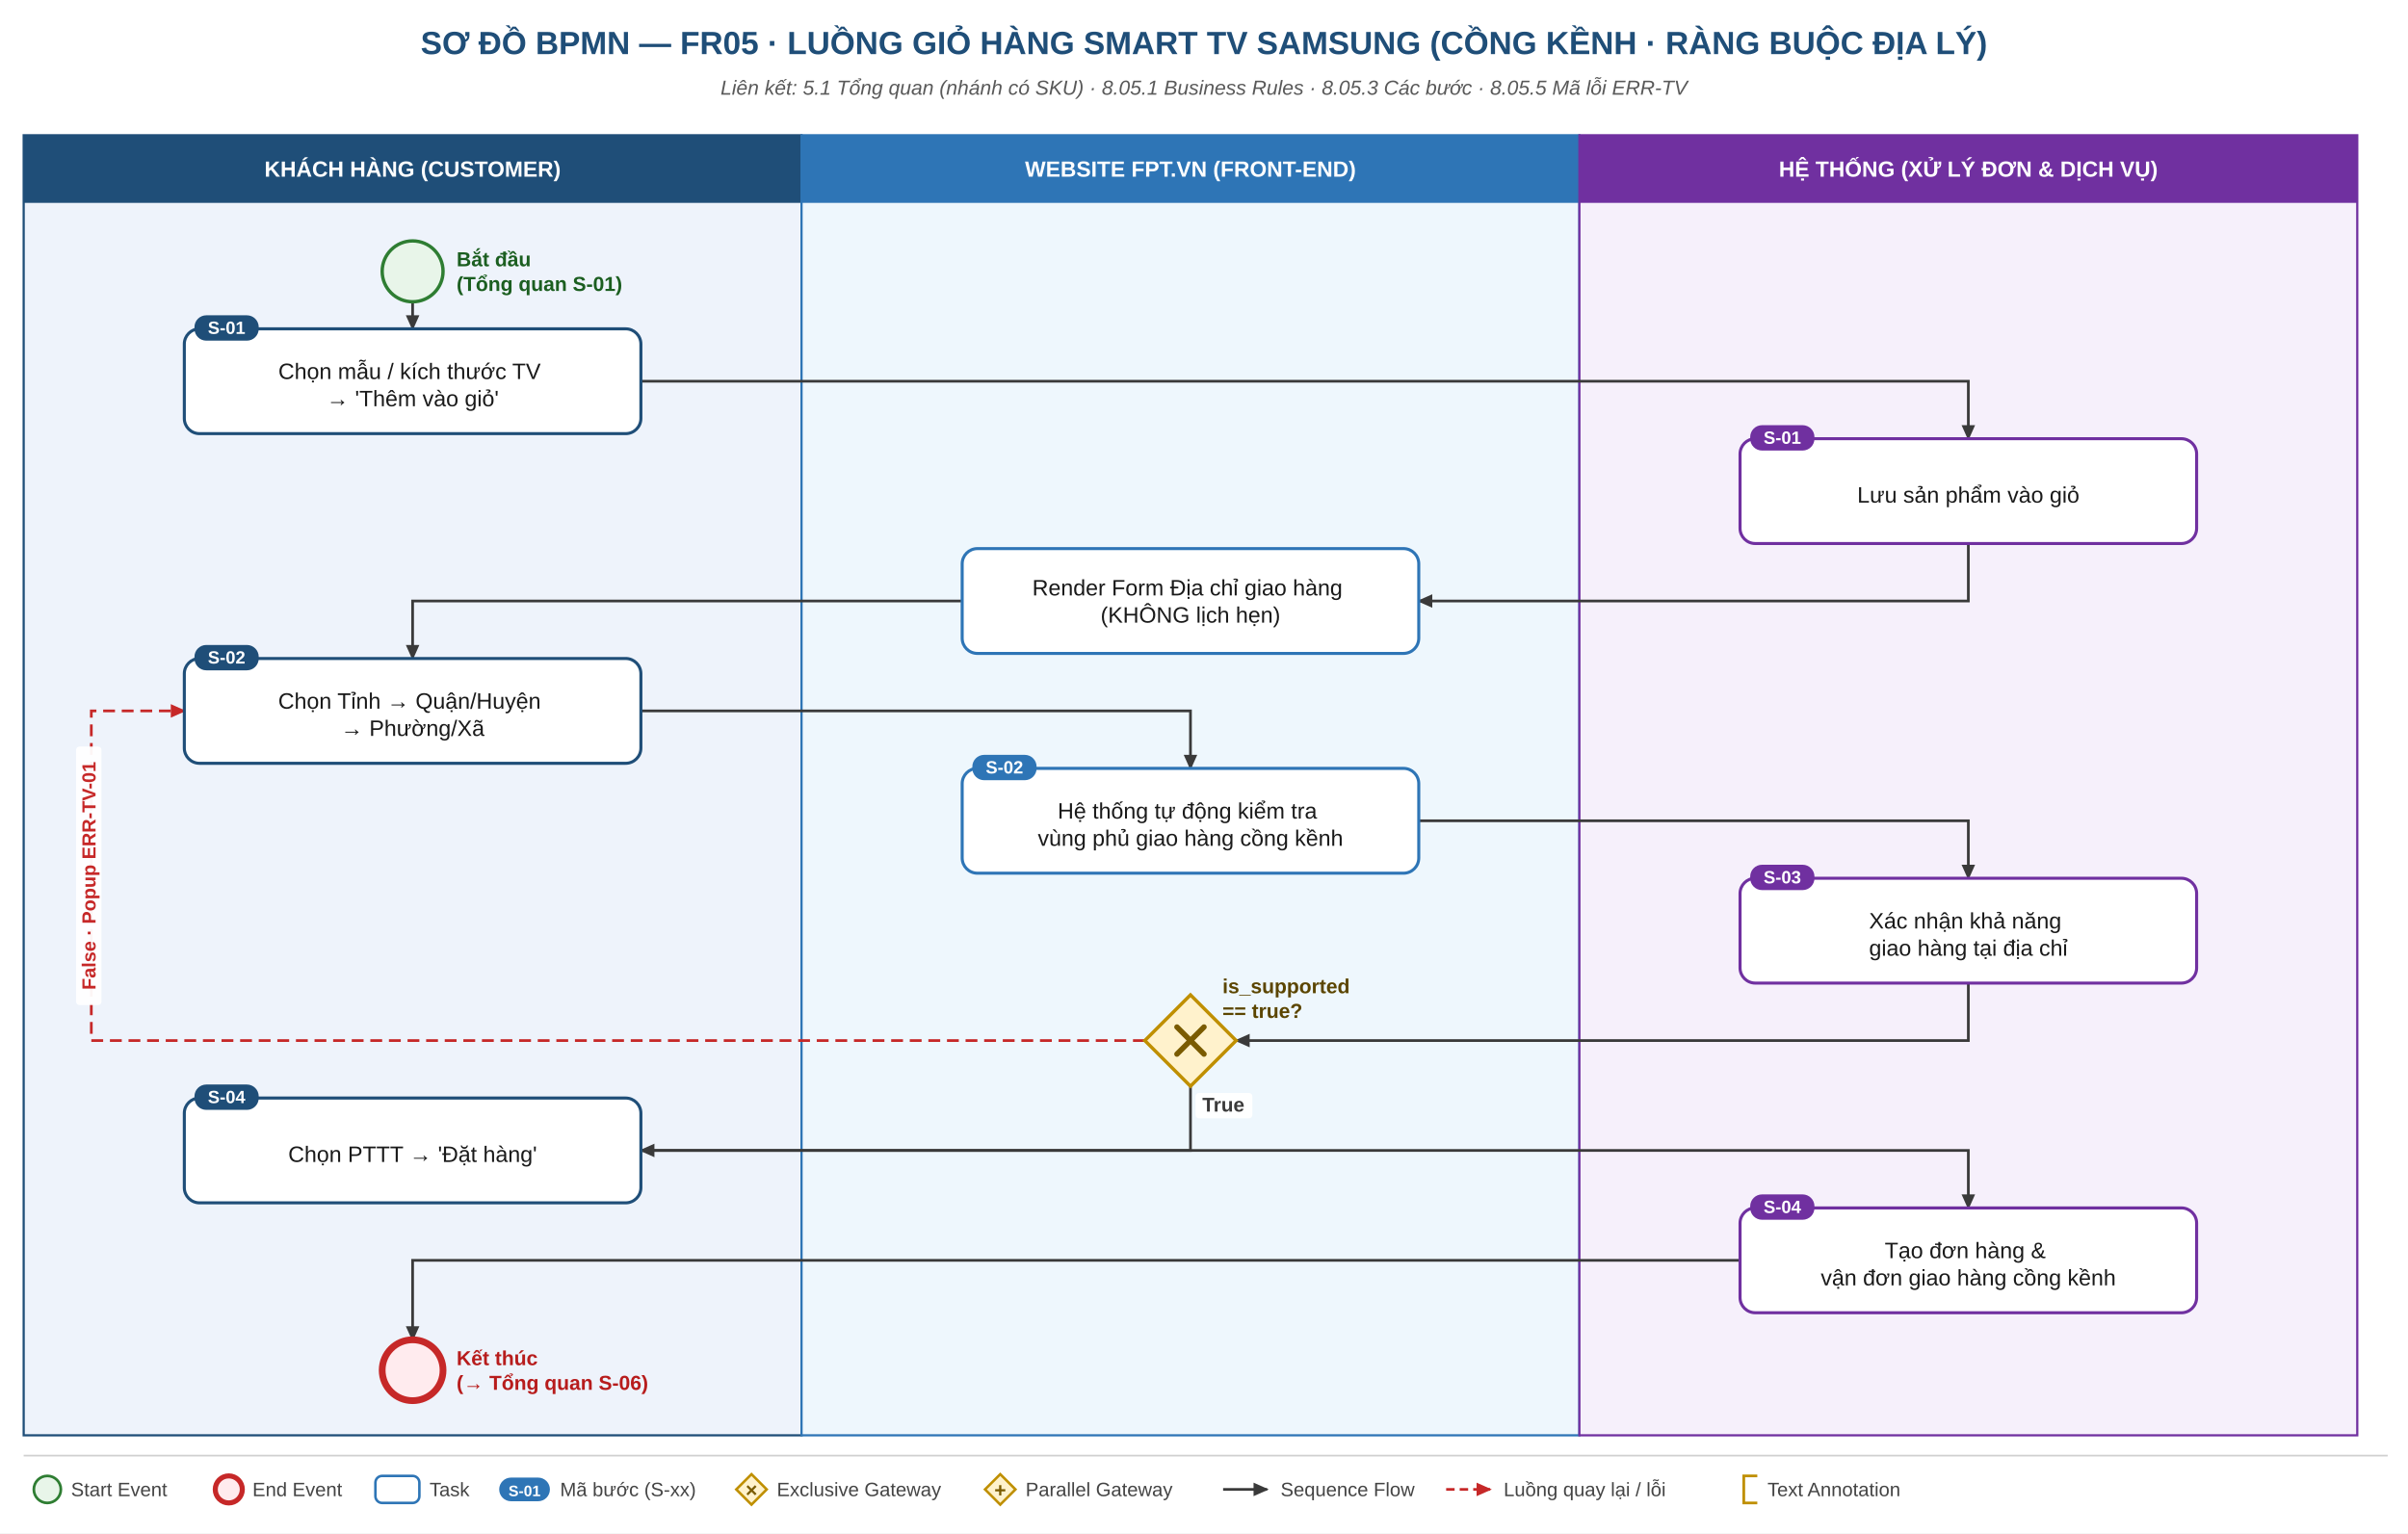
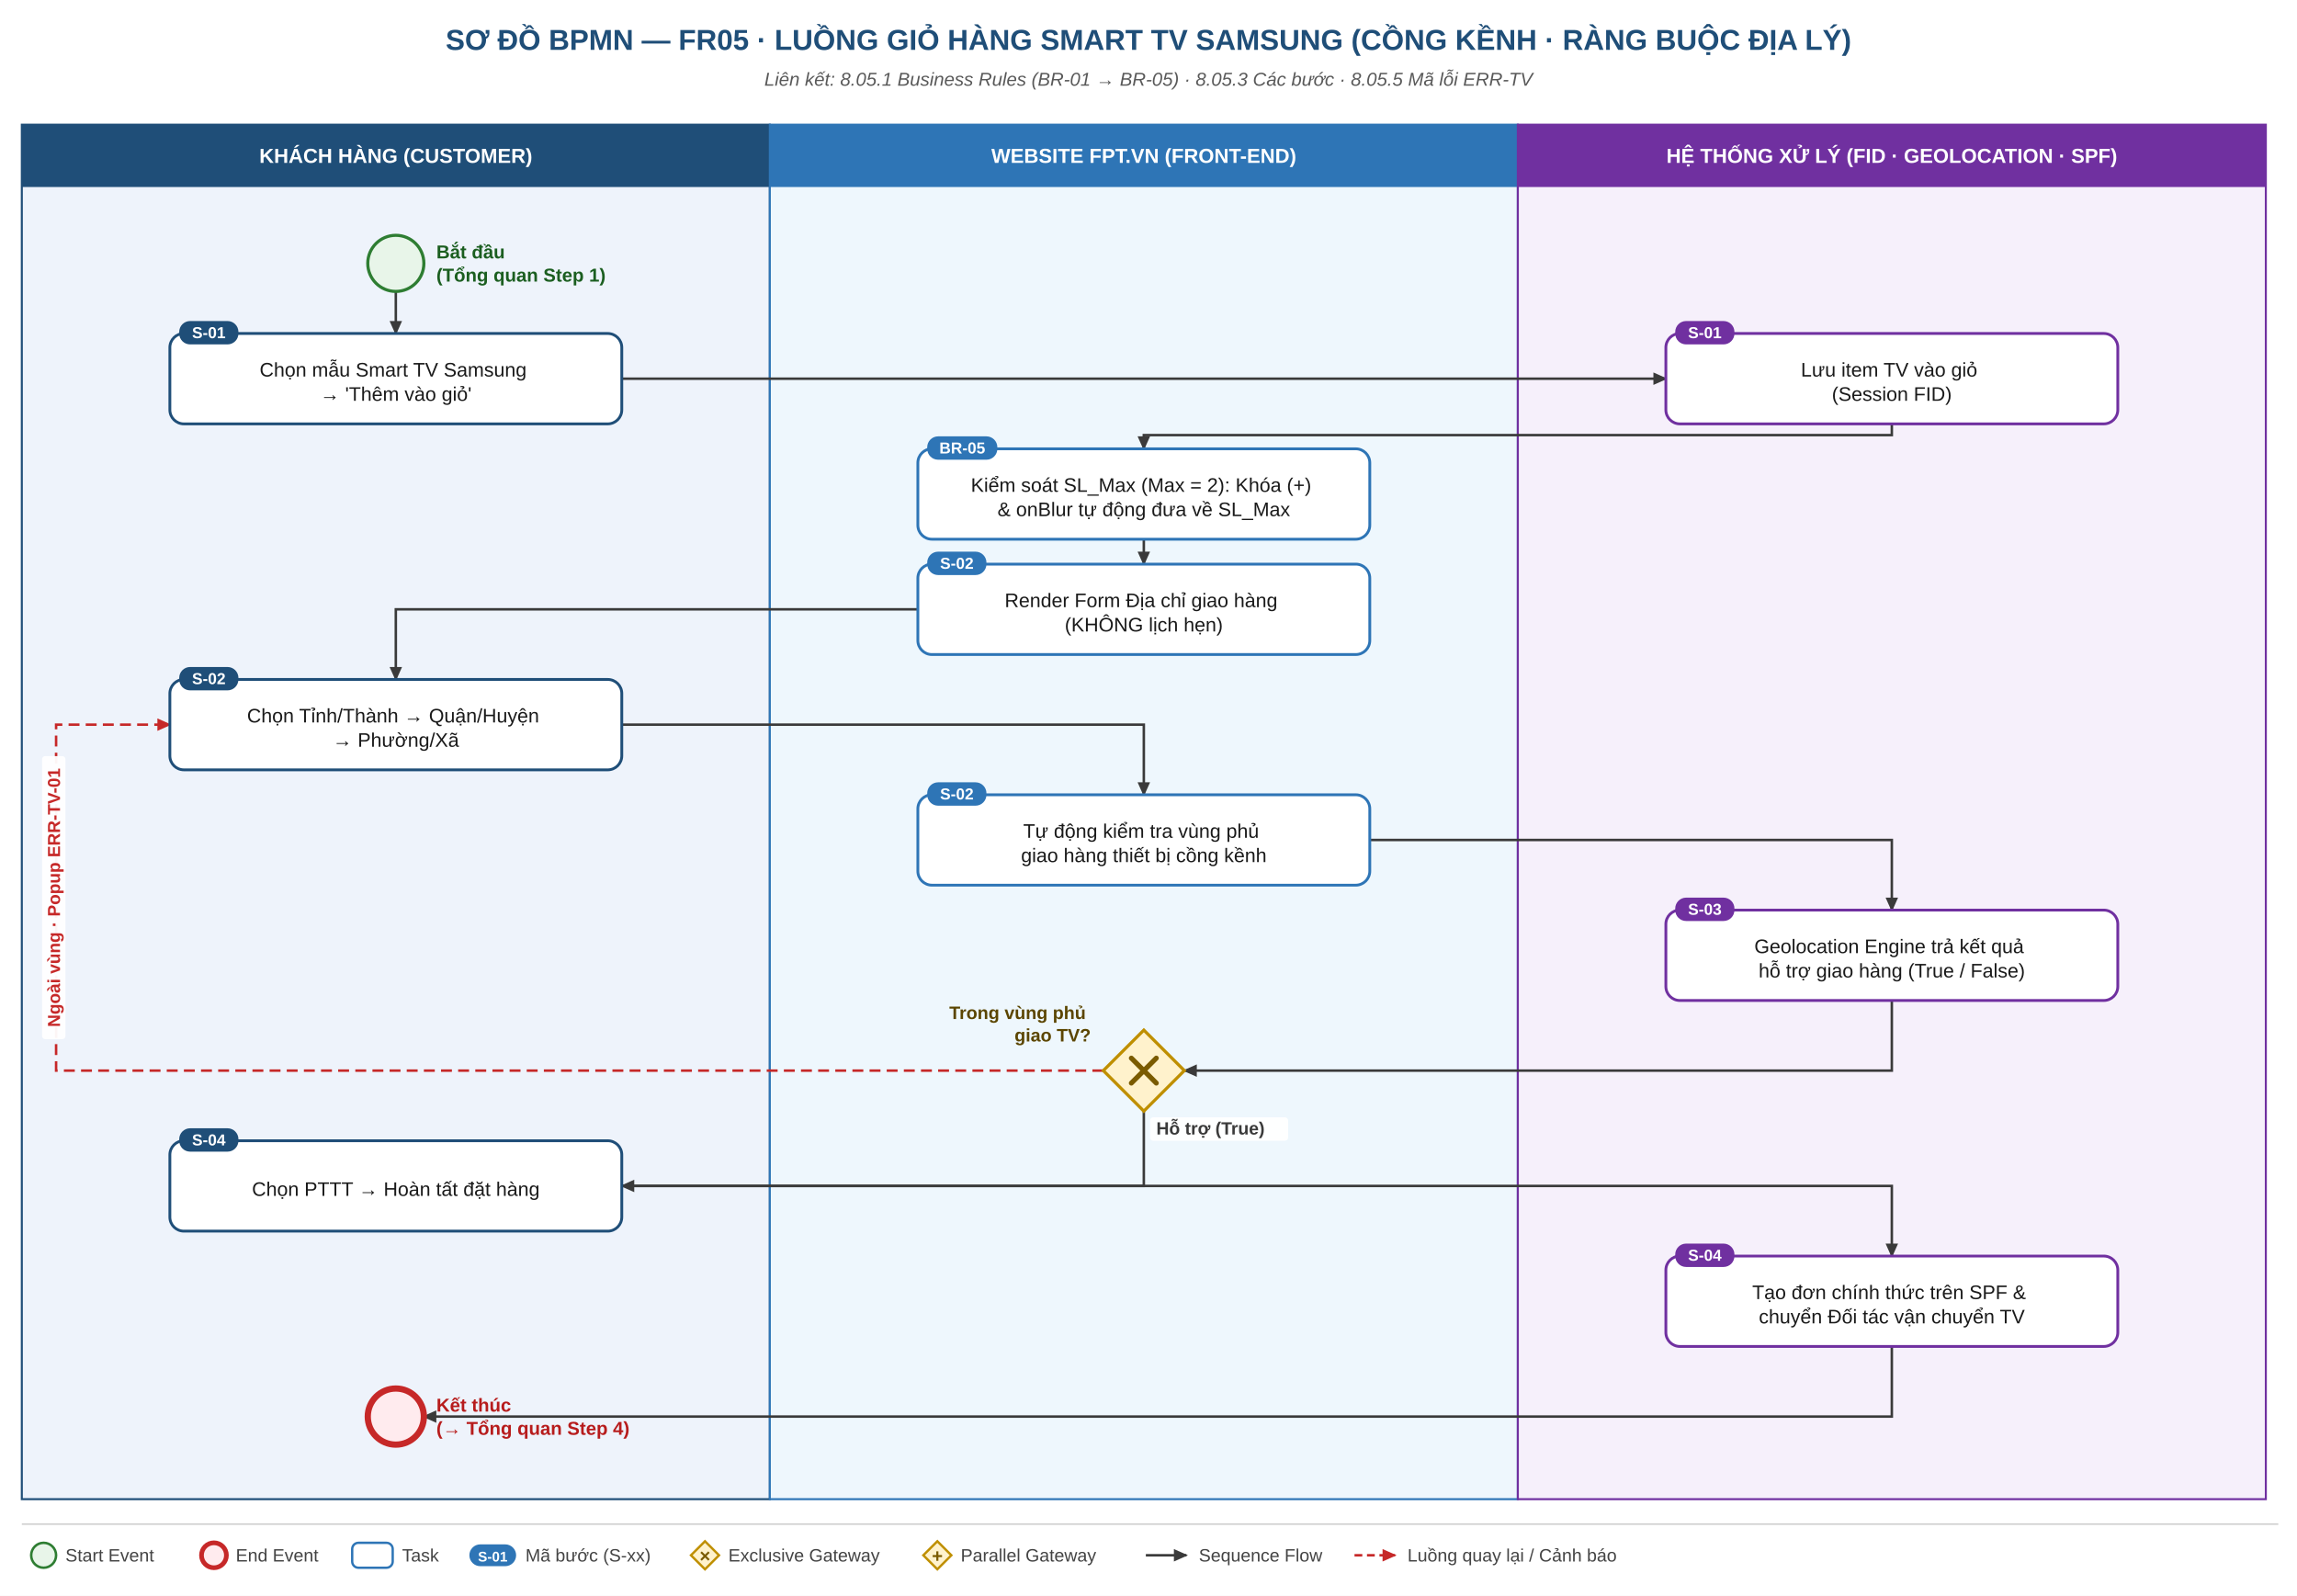
- <svg xmlns="http://www.w3.org/2000/svg" width="1424" height="907" viewBox="0 0 1424 907" font-family="Arial, Helvetica, sans-serif">
-   <rect width="1424" height="907" fill="#ffffff" />
+ <svg xmlns="http://www.w3.org/2000/svg" width="1474" height="1024" viewBox="0 0 1474 1024" font-family="Arial, Helvetica, sans-serif">
+   <rect width="1474" height="1024" fill="#ffffff" />
  <defs>
    <marker id="a" markerWidth="10" markerHeight="10" refX="8" refY="4" orient="auto" markerUnits="userSpaceOnUse">
      <path d="M0,0 L9,4 L0,8 Z" fill="#3a3a3a" />
    </marker>
    <marker id="ar" markerWidth="10" markerHeight="10" refX="8" refY="4" orient="auto" markerUnits="userSpaceOnUse">
      <path d="M0,0 L9,4 L0,8 Z" fill="#c62828" />
    </marker>
  </defs>
-   <text x="712.0" y="32" font-size="19" font-weight="bold" fill="#1f4e78" text-anchor="middle">SƠ ĐỒ BPMN — FR05 · LUỒNG GIỎ HÀNG SMART TV SAMSUNG (CỒNG KỀNH · RÀNG BUỘC ĐỊA LÝ)</text>
-   <text x="712.0" y="56" font-size="12" fill="#595959" font-style="italic" text-anchor="middle">Liên kết: 5.1 Tổng quan (nhánh có SKU) · 8.05.1 Business Rules · 8.05.3 Các bước · 8.05.5 Mã lỗi ERR-TV</text>
-   <rect x="14" y="80" width="460" height="769" fill="#eef3fb" stroke="#1f4e78" stroke-width="1.3" />
-   <rect x="14" y="80" width="460" height="40" fill="#1f4e78" />
-   <text x="244.0" y="104.5" font-size="13" font-weight="bold" fill="#fff" text-anchor="middle">KHÁCH HÀNG (CUSTOMER)</text>
-   <rect x="474" y="80" width="460" height="769" fill="#eef7fd" stroke="#2e75b6" stroke-width="1.3" />
-   <rect x="474" y="80" width="460" height="40" fill="#2e75b6" />
-   <text x="704.0" y="104.5" font-size="13" font-weight="bold" fill="#fff" text-anchor="middle">WEBSITE FPT.VN (FRONT-END)</text>
-   <rect x="934" y="80" width="460" height="769" fill="#f6f0fb" stroke="#7030a0" stroke-width="1.3" />
-   <rect x="934" y="80" width="460" height="40" fill="#7030a0" />
-   <text x="1164.0" y="104.5" font-size="13" font-weight="bold" fill="#fff" text-anchor="middle">HỆ THỐNG (XỬ LÝ ĐƠN &amp; DỊCH VỤ)</text>
-   <path d="M244.0,178.5 L244.0,194.5" fill="none" stroke="#3a3a3a" stroke-width="1.6" marker-end="url(#a)" />
-   <path d="M379.0,225.5 L1164.0,225.5 L1164.0,259.5" fill="none" stroke="#3a3a3a" stroke-width="1.6" marker-end="url(#a)" />
-   <path d="M1164.0,321.5 L1164.0,355.5 L839.0,355.5" fill="none" stroke="#3a3a3a" stroke-width="1.6" marker-end="url(#a)" />
-   <path d="M569.0,355.5 L244.0,355.5 L244.0,389.5" fill="none" stroke="#3a3a3a" stroke-width="1.6" marker-end="url(#a)" />
-   <path d="M379.0,420.5 L704.0,420.5 L704.0,454.5" fill="none" stroke="#3a3a3a" stroke-width="1.6" marker-end="url(#a)" />
-   <path d="M839.0,485.5 L1164.0,485.5 L1164.0,519.5" fill="none" stroke="#3a3a3a" stroke-width="1.6" marker-end="url(#a)" />
-   <path d="M1164.0,581.5 L1164.0,615.5 L731.0,615.5" fill="none" stroke="#3a3a3a" stroke-width="1.6" marker-end="url(#a)" />
-   <path d="M704.0,642.5 L704.0,680.5 L379.0,680.5" fill="none" stroke="#3a3a3a" stroke-width="1.6" marker-end="url(#a)" />
-   <path d="M677.0,615.5 L54.0,615.5 L54.0,420.5 L109.0,420.5" fill="none" stroke="#c62828" stroke-width="1.6" stroke-dasharray="7,4" marker-end="url(#ar)" />
-   <path d="M379.0,680.5 L1164.0,680.5 L1164.0,714.5" fill="none" stroke="#3a3a3a" stroke-width="1.6" marker-end="url(#a)" />
-   <path d="M1029.0,745.5 L244.0,745.5 L244.0,792.5" fill="none" stroke="#3a3a3a" stroke-width="1.6" marker-end="url(#a)" />
-   <circle cx="244.0" cy="160.5" r="18" fill="#e8f5e9" stroke="#2e7d32" stroke-width="2" />
-   <text x="270.0" y="157.5" font-size="12" fill="#1b5e20" font-weight="bold" text-anchor="start">
-     <tspan x="270.0" dy="0.0">Bắt đầu</tspan>
-     <tspan x="270.0" dy="14.6">(Tổng quan S-01)</tspan>
+   <text x="737.0" y="32" font-size="18.5" font-weight="bold" fill="#1f4e78" text-anchor="middle">SƠ ĐỒ BPMN — FR05 · LUỒNG GIỎ HÀNG SMART TV SAMSUNG (CỒNG KỀNH · RÀNG BUỘC ĐỊA LÝ)</text>
+   <text x="737.0" y="55" font-size="12" fill="#595959" font-style="italic" text-anchor="middle">Liên kết: 8.05.1 Business Rules (BR-01 → BR-05) · 8.05.3 Các bước · 8.05.5 Mã lỗi ERR-TV</text>
+   <rect x="14" y="80" width="480" height="882" fill="#eef3fb" stroke="#1f4e78" stroke-width="1.3" />
+   <rect x="14" y="80" width="480" height="40" fill="#1f4e78" />
+   <text x="254.0" y="104.5" font-size="13" font-weight="bold" fill="#fff" text-anchor="middle">KHÁCH HÀNG (CUSTOMER)</text>
+   <rect x="494" y="80" width="480" height="882" fill="#eef7fd" stroke="#2e75b6" stroke-width="1.3" />
+   <rect x="494" y="80" width="480" height="40" fill="#2e75b6" />
+   <text x="734.0" y="104.5" font-size="13" font-weight="bold" fill="#fff" text-anchor="middle">WEBSITE FPT.VN (FRONT-END)</text>
+   <rect x="974" y="80" width="480" height="882" fill="#f6f0fb" stroke="#7030a0" stroke-width="1.3" />
+   <rect x="974" y="80" width="480" height="40" fill="#7030a0" />
+   <text x="1214.0" y="104.5" font-size="13" font-weight="bold" fill="#fff" text-anchor="middle">HỆ THỐNG XỬ LÝ (FID · GEOLOCATION · SPF)</text>
+   <path d="M254.0,187.0 L254.0,214.0" fill="none" stroke="#3a3a3a" stroke-width="1.6" marker-end="url(#a)" />
+   <path d="M399.0,243.0 L1069.0,243.0" fill="none" stroke="#3a3a3a" stroke-width="1.6" marker-end="url(#a)" />
+   <path d="M1214.0,272.0 L1214.0,279.2 L734.0,279.2 L734.0,288.0" fill="none" stroke="#3a3a3a" stroke-width="1.6" marker-end="url(#a)" />
+   <path d="M734.0,346.0 L734.0,362.0" fill="none" stroke="#3a3a3a" stroke-width="1.6" marker-end="url(#a)" />
+   <path d="M589.0,391.0 L254.0,391.0 L254.0,436.0" fill="none" stroke="#3a3a3a" stroke-width="1.6" marker-end="url(#a)" />
+   <path d="M399.0,465.0 L734.0,465.0 L734.0,510.0" fill="none" stroke="#3a3a3a" stroke-width="1.6" marker-end="url(#a)" />
+   <path d="M879.0,539.0 L1214.0,539.0 L1214.0,584.0" fill="none" stroke="#3a3a3a" stroke-width="1.6" marker-end="url(#a)" />
+   <path d="M1214.0,642.0 L1214.0,687.0 L760.0,687.0" fill="none" stroke="#3a3a3a" stroke-width="1.6" marker-end="url(#a)" />
+   <path d="M734.0,713.0 L734.0,761.0 L399.0,761.0" fill="none" stroke="#3a3a3a" stroke-width="1.6" marker-end="url(#a)" />
+   <path d="M708.0,687.0 L36.0,687.0 L36.0,465.0 L109.0,465.0" fill="none" stroke="#c62828" stroke-width="1.6" stroke-dasharray="7,4" marker-end="url(#ar)" />
+   <path d="M399.0,761.0 L1214.0,761.0 L1214.0,806.0" fill="none" stroke="#3a3a3a" stroke-width="1.6" marker-end="url(#a)" />
+   <path d="M1214.0,864.0 L1214.0,909.0 L272.0,909.0" fill="none" stroke="#3a3a3a" stroke-width="1.6" marker-end="url(#a)" />
+   <circle cx="254.0" cy="169.0" r="18" fill="#e8f5e9" stroke="#2e7d32" stroke-width="2" />
+   <text x="280.0" y="165.8" font-size="12" fill="#1b5e20" font-weight="bold" text-anchor="start">
+     <tspan x="280.0" dy="0.0">Bắt đầu</tspan>
+     <tspan x="280.0" dy="14.9">(Tổng quan Step 1)</tspan>
  </text>
-   <rect x="109.0" y="194.5" width="270" height="62" rx="9" fill="#ffffff" stroke="#1f4e78" stroke-width="1.8" />
-   <text x="244.0" y="224.2" font-size="13.2" fill="#1a1a1a" font-weight="normal" text-anchor="middle">
-     <tspan x="244.0" dy="0.0">Chọn mẫu / kích thước TV</tspan>
-     <tspan x="244.0" dy="16.1">→ 'Thêm vào giỏ'</tspan>
+   <rect x="109.0" y="214.0" width="290" height="58" rx="9" fill="#ffffff" stroke="#1f4e78" stroke-width="1.8" />
+   <text x="254.0" y="241.6" font-size="12.6" fill="#1a1a1a" font-weight="normal" text-anchor="middle">
+     <tspan x="254.0" dy="0.0">Chọn mẫu Smart TV Samsung</tspan>
+     <tspan x="254.0" dy="15.6">→ 'Thêm vào giỏ'</tspan>
  </text>
-   <rect x="115.0" y="186.5" width="38" height="15" rx="7" fill="#1f4e78" />
-   <text x="134.0" y="197.5" font-size="10.5" font-weight="bold" fill="#fff" text-anchor="middle">S-01</text>
-   <rect x="1029.0" y="259.5" width="270" height="62" rx="9" fill="#ffffff" stroke="#7030a0" stroke-width="1.8" />
-   <text x="1164.0" y="297.3" font-size="13.2" fill="#1a1a1a" font-weight="normal" text-anchor="middle">
-     <tspan x="1164.0" dy="0.0">Lưu sản phẩm vào giỏ</tspan>
+   <rect x="115.0" y="206.0" width="38" height="15" rx="7" fill="#1f4e78" />
+   <text x="134.0" y="217.0" font-size="10.2" font-weight="bold" fill="#fff" text-anchor="middle">S-01</text>
+   <rect x="1069.0" y="214.0" width="290" height="58" rx="9" fill="#ffffff" stroke="#7030a0" stroke-width="1.8" />
+   <text x="1214.0" y="241.6" font-size="12.6" fill="#1a1a1a" font-weight="normal" text-anchor="middle">
+     <tspan x="1214.0" dy="0.0">Lưu item TV vào giỏ</tspan>
+     <tspan x="1214.0" dy="15.6">(Session FID)</tspan>
  </text>
-   <rect x="1035.0" y="251.5" width="38" height="15" rx="7" fill="#7030a0" />
-   <text x="1054.0" y="262.5" font-size="10.5" font-weight="bold" fill="#fff" text-anchor="middle">S-01</text>
-   <rect x="569.0" y="324.5" width="270" height="62" rx="9" fill="#ffffff" stroke="#2e75b6" stroke-width="1.8" />
-   <text x="704.0" y="352.2" font-size="13.2" fill="#1a1a1a" font-weight="normal" text-anchor="middle">
-     <tspan x="704.0" dy="0.0">Render Form Địa chỉ giao hàng</tspan>
-     <tspan x="704.0" dy="16.1">(KHÔNG lịch hẹn)</tspan>
+   <rect x="1075.0" y="206.0" width="38" height="15" rx="7" fill="#7030a0" />
+   <text x="1094.0" y="217.0" font-size="10.2" font-weight="bold" fill="#fff" text-anchor="middle">S-01</text>
+   <rect x="589.0" y="288.0" width="290" height="58" rx="9" fill="#ffffff" stroke="#2e75b6" stroke-width="1.8" />
+   <text x="734.0" y="315.6" font-size="12.6" fill="#1a1a1a" font-weight="normal" text-anchor="middle">
+     <tspan x="734.0" dy="0.0">Kiểm soát SL_Max (Max = 2): Khóa (+)</tspan>
+     <tspan x="734.0" dy="15.6">&amp; onBlur tự động đưa về SL_Max</tspan>
  </text>
-   <rect x="109.0" y="389.5" width="270" height="62" rx="9" fill="#ffffff" stroke="#1f4e78" stroke-width="1.8" />
-   <text x="244.0" y="419.2" font-size="13.2" fill="#1a1a1a" font-weight="normal" text-anchor="middle">
-     <tspan x="244.0" dy="0.0">Chọn Tỉnh → Quận/Huyện</tspan>
-     <tspan x="244.0" dy="16.1">→ Phường/Xã</tspan>
+   <rect x="595.0" y="280.0" width="45" height="15" rx="7" fill="#2e75b6" />
+   <text x="617.5" y="291.0" font-size="10.2" font-weight="bold" fill="#fff" text-anchor="middle">BR-05</text>
+   <rect x="589.0" y="362.0" width="290" height="58" rx="9" fill="#ffffff" stroke="#2e75b6" stroke-width="1.8" />
+   <text x="734.0" y="389.6" font-size="12.6" fill="#1a1a1a" font-weight="normal" text-anchor="middle">
+     <tspan x="734.0" dy="0.0">Render Form Địa chỉ giao hàng</tspan>
+     <tspan x="734.0" dy="15.6">(KHÔNG lịch hẹn)</tspan>
  </text>
-   <rect x="115.0" y="381.5" width="38" height="15" rx="7" fill="#1f4e78" />
-   <text x="134.0" y="392.5" font-size="10.5" font-weight="bold" fill="#fff" text-anchor="middle">S-02</text>
-   <rect x="569.0" y="454.5" width="270" height="62" rx="9" fill="#ffffff" stroke="#2e75b6" stroke-width="1.8" />
-   <text x="704.0" y="484.2" font-size="13.2" fill="#1a1a1a" font-weight="normal" text-anchor="middle">
-     <tspan x="704.0" dy="0.0">Hệ thống tự động kiểm tra</tspan>
-     <tspan x="704.0" dy="16.1">vùng phủ giao hàng cồng kềnh</tspan>
+   <rect x="595.0" y="354.0" width="38" height="15" rx="7" fill="#2e75b6" />
+   <text x="614.0" y="365.0" font-size="10.2" font-weight="bold" fill="#fff" text-anchor="middle">S-02</text>
+   <rect x="109.0" y="436.0" width="290" height="58" rx="9" fill="#ffffff" stroke="#1f4e78" stroke-width="1.8" />
+   <text x="254.0" y="463.6" font-size="12.6" fill="#1a1a1a" font-weight="normal" text-anchor="middle">
+     <tspan x="254.0" dy="0.0">Chọn Tỉnh/Thành → Quận/Huyện</tspan>
+     <tspan x="254.0" dy="15.6">→ Phường/Xã</tspan>
  </text>
-   <rect x="575.0" y="446.5" width="38" height="15" rx="7" fill="#2e75b6" />
-   <text x="594.0" y="457.5" font-size="10.5" font-weight="bold" fill="#fff" text-anchor="middle">S-02</text>
-   <rect x="1029.0" y="519.5" width="270" height="62" rx="9" fill="#ffffff" stroke="#7030a0" stroke-width="1.8" />
-   <text x="1164.0" y="549.2" font-size="13.2" fill="#1a1a1a" font-weight="normal" text-anchor="middle">
-     <tspan x="1164.0" dy="0.0">Xác nhận khả năng</tspan>
-     <tspan x="1164.0" dy="16.1">giao hàng tại địa chỉ</tspan>
+   <rect x="115.0" y="428.0" width="38" height="15" rx="7" fill="#1f4e78" />
+   <text x="134.0" y="439.0" font-size="10.2" font-weight="bold" fill="#fff" text-anchor="middle">S-02</text>
+   <rect x="589.0" y="510.0" width="290" height="58" rx="9" fill="#ffffff" stroke="#2e75b6" stroke-width="1.8" />
+   <text x="734.0" y="537.6" font-size="12.6" fill="#1a1a1a" font-weight="normal" text-anchor="middle">
+     <tspan x="734.0" dy="0.0">Tự động kiểm tra vùng phủ</tspan>
+     <tspan x="734.0" dy="15.6">giao hàng thiết bị cồng kềnh</tspan>
  </text>
-   <rect x="1035.0" y="511.5" width="38" height="15" rx="7" fill="#7030a0" />
-   <text x="1054.0" y="522.5" font-size="10.5" font-weight="bold" fill="#fff" text-anchor="middle">S-03</text>
-   <polygon points="704.0,588.5 731.0,615.5 704.0,642.5 677.0,615.5" fill="#fff2cc" stroke="#bf8f00" stroke-width="2" />
-   <path d="M696.0,607.5 L712.0,623.5 M712.0,607.5 L696.0,623.5" stroke="#7a5b00" stroke-width="3.2" stroke-linecap="round" />
-   <text x="722.9" y="587.5" font-size="12" fill="#5b4500" font-weight="bold" text-anchor="start">
-     <tspan x="722.9" dy="0.0">is_supported</tspan>
-     <tspan x="722.9" dy="14.6">== true?</tspan>
+   <rect x="595.0" y="502.0" width="38" height="15" rx="7" fill="#2e75b6" />
+   <text x="614.0" y="513.0" font-size="10.2" font-weight="bold" fill="#fff" text-anchor="middle">S-02</text>
+   <rect x="1069.0" y="584.0" width="290" height="58" rx="9" fill="#ffffff" stroke="#7030a0" stroke-width="1.8" />
+   <text x="1214.0" y="611.6" font-size="12.6" fill="#1a1a1a" font-weight="normal" text-anchor="middle">
+     <tspan x="1214.0" dy="0.0">Geolocation Engine trả kết quả</tspan>
+     <tspan x="1214.0" dy="15.6">hỗ trợ giao hàng (True / False)</tspan>
  </text>
-   <rect x="109.0" y="649.5" width="270" height="62" rx="9" fill="#ffffff" stroke="#1f4e78" stroke-width="1.8" />
-   <text x="244.0" y="687.3" font-size="13.2" fill="#1a1a1a" font-weight="normal" text-anchor="middle">
-     <tspan x="244.0" dy="0.0">Chọn PTTT → 'Đặt hàng'</tspan>
+   <rect x="1075.0" y="576.0" width="38" height="15" rx="7" fill="#7030a0" />
+   <text x="1094.0" y="587.0" font-size="10.2" font-weight="bold" fill="#fff" text-anchor="middle">S-03</text>
+   <polygon points="734.0,661.0 760.0,687.0 734.0,713.0 708.0,687.0" fill="#fff2cc" stroke="#bf8f00" stroke-width="2" />
+   <path d="M726.0,679.0 L742.0,695.0 M742.0,679.0 L726.0,695.0" stroke="#7a5b00" stroke-width="3.2" stroke-linecap="round" />
+   <text x="700.0" y="653.9" font-size="11.6" fill="#5b4500" font-weight="bold" text-anchor="end">
+     <tspan x="700.0" dy="0.0">Trong vùng phủ</tspan>
+     <tspan x="700.0" dy="14.4">giao TV?</tspan>
  </text>
-   <rect x="115.0" y="641.5" width="38" height="15" rx="7" fill="#1f4e78" />
-   <text x="134.0" y="652.5" font-size="10.5" font-weight="bold" fill="#fff" text-anchor="middle">S-04</text>
-   <rect x="1029.0" y="714.5" width="270" height="62" rx="9" fill="#ffffff" stroke="#7030a0" stroke-width="1.8" />
-   <text x="1164.0" y="744.2" font-size="13.2" fill="#1a1a1a" font-weight="normal" text-anchor="middle">
-     <tspan x="1164.0" dy="0.0">Tạo đơn hàng &amp;</tspan>
-     <tspan x="1164.0" dy="16.1">vận đơn giao hàng cồng kềnh</tspan>
+   <rect x="109.0" y="732.0" width="290" height="58" rx="9" fill="#ffffff" stroke="#1f4e78" stroke-width="1.8" />
+   <text x="254.0" y="767.4" font-size="12.6" fill="#1a1a1a" font-weight="normal" text-anchor="middle">
+     <tspan x="254.0" dy="0.0">Chọn PTTT → Hoàn tất đặt hàng</tspan>
  </text>
-   <rect x="1035.0" y="706.5" width="38" height="15" rx="7" fill="#7030a0" />
-   <text x="1054.0" y="717.5" font-size="10.5" font-weight="bold" fill="#fff" text-anchor="middle">S-04</text>
-   <circle cx="244.0" cy="810.5" r="18" fill="#ffebee" stroke="#c62828" stroke-width="4" />
-   <text x="270.0" y="807.5" font-size="12" fill="#b71c1c" font-weight="bold" text-anchor="start">
-     <tspan x="270.0" dy="0.0">Kết thúc</tspan>
-     <tspan x="270.0" dy="14.6">(→ Tổng quan S-06)</tspan>
+   <rect x="115.0" y="724.0" width="38" height="15" rx="7" fill="#1f4e78" />
+   <text x="134.0" y="735.0" font-size="10.2" font-weight="bold" fill="#fff" text-anchor="middle">S-04</text>
+   <rect x="1069.0" y="806.0" width="290" height="58" rx="9" fill="#ffffff" stroke="#7030a0" stroke-width="1.8" />
+   <text x="1214.0" y="833.6" font-size="12.6" fill="#1a1a1a" font-weight="normal" text-anchor="middle">
+     <tspan x="1214.0" dy="0.0">Tạo đơn chính thức trên SPF &amp;</tspan>
+     <tspan x="1214.0" dy="15.6">chuyển Đối tác vận chuyển TV</tspan>
  </text>
-   <rect x="707.0" y="646.5" width="33.6" height="15" fill="#ffffff" opacity="0.95" rx="2" />
-   <text x="711.0" y="657.5" font-size="11.8" font-weight="bold" fill="#3a3a3a" text-anchor="start">True</text>
-   <g transform="rotate(-90 54.0 518.0)">
-     <rect x="-22.5" y="509.0" width="152.9" height="15" fill="#fff" opacity="0.95" rx="2" />
-     <text x="54.0" y="520.5" font-size="11.3" font-weight="bold" fill="#c62828" text-anchor="middle">False · Popup ERR-TV-01</text>
+   <rect x="1075.0" y="798.0" width="38" height="15" rx="7" fill="#7030a0" />
+   <text x="1094.0" y="809.0" font-size="10.2" font-weight="bold" fill="#fff" text-anchor="middle">S-04</text>
+   <circle cx="254.0" cy="909.0" r="18" fill="#ffebee" stroke="#c62828" stroke-width="4" />
+   <text x="280.0" y="905.8" font-size="12" fill="#b71c1c" font-weight="bold" text-anchor="start">
+     <tspan x="280.0" dy="0.0">Kết thúc</tspan>
+     <tspan x="280.0" dy="14.9">(→ Tổng quan Step 4)</tspan>
+   </text>
+   <rect x="738.0" y="717.0" width="88.6" height="15" fill="#ffffff" opacity="0.95" rx="2" />
+   <text x="742.0" y="728.0" font-size="11.4" font-weight="bold" fill="#3a3a3a" text-anchor="start">Hỗ trợ (True)</text>
+   <g transform="rotate(-90 36.0 576.0)">
+     <rect x="-54.8" y="567.0" width="181.6" height="15" fill="#fff" opacity="0.95" rx="2" />
+     <text x="36.0" y="578.5" font-size="11.2" font-weight="bold" fill="#c62828" text-anchor="middle">Ngoài vùng · Popup ERR-TV-01</text>
  </g>
-   <line x1="14" y1="861.0" x2="1412" y2="861.0" stroke="#d0d0d0" />
-   <circle cx="28" cy="881.0" r="8" fill="#e8f5e9" stroke="#2e7d32" stroke-width="1.6" />
-   <text x="42" y="885.0" font-size="11.5" fill="#444">Start Event</text>
-   <circle cx="135.3" cy="881.0" r="8" fill="#ffebee" stroke="#c62828" stroke-width="3" />
-   <text x="149.3" y="885.0" font-size="11.5" fill="#444">End Event</text>
-   <rect x="222.0" y="873.0" width="26" height="16" rx="4" fill="#fff" stroke="#2e75b6" stroke-width="1.5" />
-   <text x="254.0" y="885.0" font-size="11.5" fill="#444">Task</text>
-   <rect x="295.2" y="874.0" width="30" height="14" rx="7" fill="#2e75b6" />
-   <text x="310.2" y="885.0" font-size="9" font-weight="bold" fill="#fff" text-anchor="middle">S-01</text>
-   <text x="331.2" y="885.0" font-size="11.5" fill="#444">Mã bước (S-xx)</text>
-   <polygon points="444.4,872.0 453.4,881.0 444.4,890.0 435.4,881.0" fill="#fff2cc" stroke="#bf8f00" stroke-width="1.5" />
-   <text x="444.4" y="885.5" font-size="12" font-weight="bold" fill="#7a5b00" text-anchor="middle">×</text>
-   <text x="459.4" y="885.0" font-size="11.5" fill="#444">Exclusive Gateway</text>
-   <polygon points="591.5,872.0 600.5,881.0 591.5,890.0 582.5,881.0" fill="#fff2cc" stroke="#bf8f00" stroke-width="1.5" />
-   <text x="591.5" y="885.5" font-size="12" font-weight="bold" fill="#7a5b00" text-anchor="middle">+</text>
-   <text x="606.5" y="885.0" font-size="11.5" fill="#444">Parallel Gateway</text>
-   <path d="M723.3,881.0 L749.3,881.0" stroke="#3a3a3a" stroke-width="1.6" marker-end="url(#a)" />
-   <text x="757.3" y="885.0" font-size="11.5" fill="#444">Sequence Flow</text>
-   <path d="M855.2,881.0 L881.2,881.0" stroke="#c62828" stroke-width="1.6" stroke-dasharray="5,3" marker-end="url(#ar)" />
-   <text x="889.2" y="885.0" font-size="11.5" fill="#444">Luồng quay lại / lỗi</text>
-   <path d="M1039.2,873.0 L1031.2,873.0 L1031.2,889.0 L1039.2,889.0" fill="none" stroke="#bf8f00" stroke-width="1.6" />
-   <text x="1045.2" y="885.0" font-size="11.5" fill="#444">Text Annotation</text>
+   <line x1="14" y1="978.0" x2="1462" y2="978.0" stroke="#d0d0d0" />
+   <circle cx="28" cy="998.0" r="8" fill="#e8f5e9" stroke="#2e7d32" stroke-width="1.6" />
+   <text x="42" y="1002.0" font-size="11.5" fill="#444">Start Event</text>
+   <circle cx="137.3" cy="998.0" r="8" fill="#ffebee" stroke="#c62828" stroke-width="3" />
+   <text x="151.3" y="1002.0" font-size="11.5" fill="#444">End Event</text>
+   <rect x="226.0" y="990.0" width="26" height="16" rx="4" fill="#fff" stroke="#2e75b6" stroke-width="1.5" />
+   <text x="258.0" y="1002.0" font-size="11.5" fill="#444">Task</text>
+   <rect x="301.2" y="991.0" width="30" height="14" rx="7" fill="#2e75b6" />
+   <text x="316.2" y="1002.0" font-size="9" font-weight="bold" fill="#fff" text-anchor="middle">S-01</text>
+   <text x="337.2" y="1002.0" font-size="11.5" fill="#444">Mã bước (S-xx)</text>
+   <polygon points="452.4,989.0 461.4,998.0 452.4,1007.0 443.4,998.0" fill="#fff2cc" stroke="#bf8f00" stroke-width="1.5" />
+   <text x="452.4" y="1002.5" font-size="12" font-weight="bold" fill="#7a5b00" text-anchor="middle">×</text>
+   <text x="467.4" y="1002.0" font-size="11.5" fill="#444">Exclusive Gateway</text>
+   <polygon points="601.5,989.0 610.5,998.0 601.5,1007.0 592.5,998.0" fill="#fff2cc" stroke="#bf8f00" stroke-width="1.5" />
+   <text x="601.5" y="1002.5" font-size="12" font-weight="bold" fill="#7a5b00" text-anchor="middle">+</text>
+   <text x="616.5" y="1002.0" font-size="11.5" fill="#444">Parallel Gateway</text>
+   <path d="M735.3,998.0 L761.3,998.0" stroke="#3a3a3a" stroke-width="1.6" marker-end="url(#a)" />
+   <text x="769.3" y="1002.0" font-size="11.5" fill="#444">Sequence Flow</text>
+   <path d="M869.2,998.0 L895.2,998.0" stroke="#c62828" stroke-width="1.6" stroke-dasharray="5,3" marker-end="url(#ar)" />
+   <text x="903.2" y="1002.0" font-size="11.5" fill="#444">Luồng quay lại / Cảnh báo</text>
</svg>
